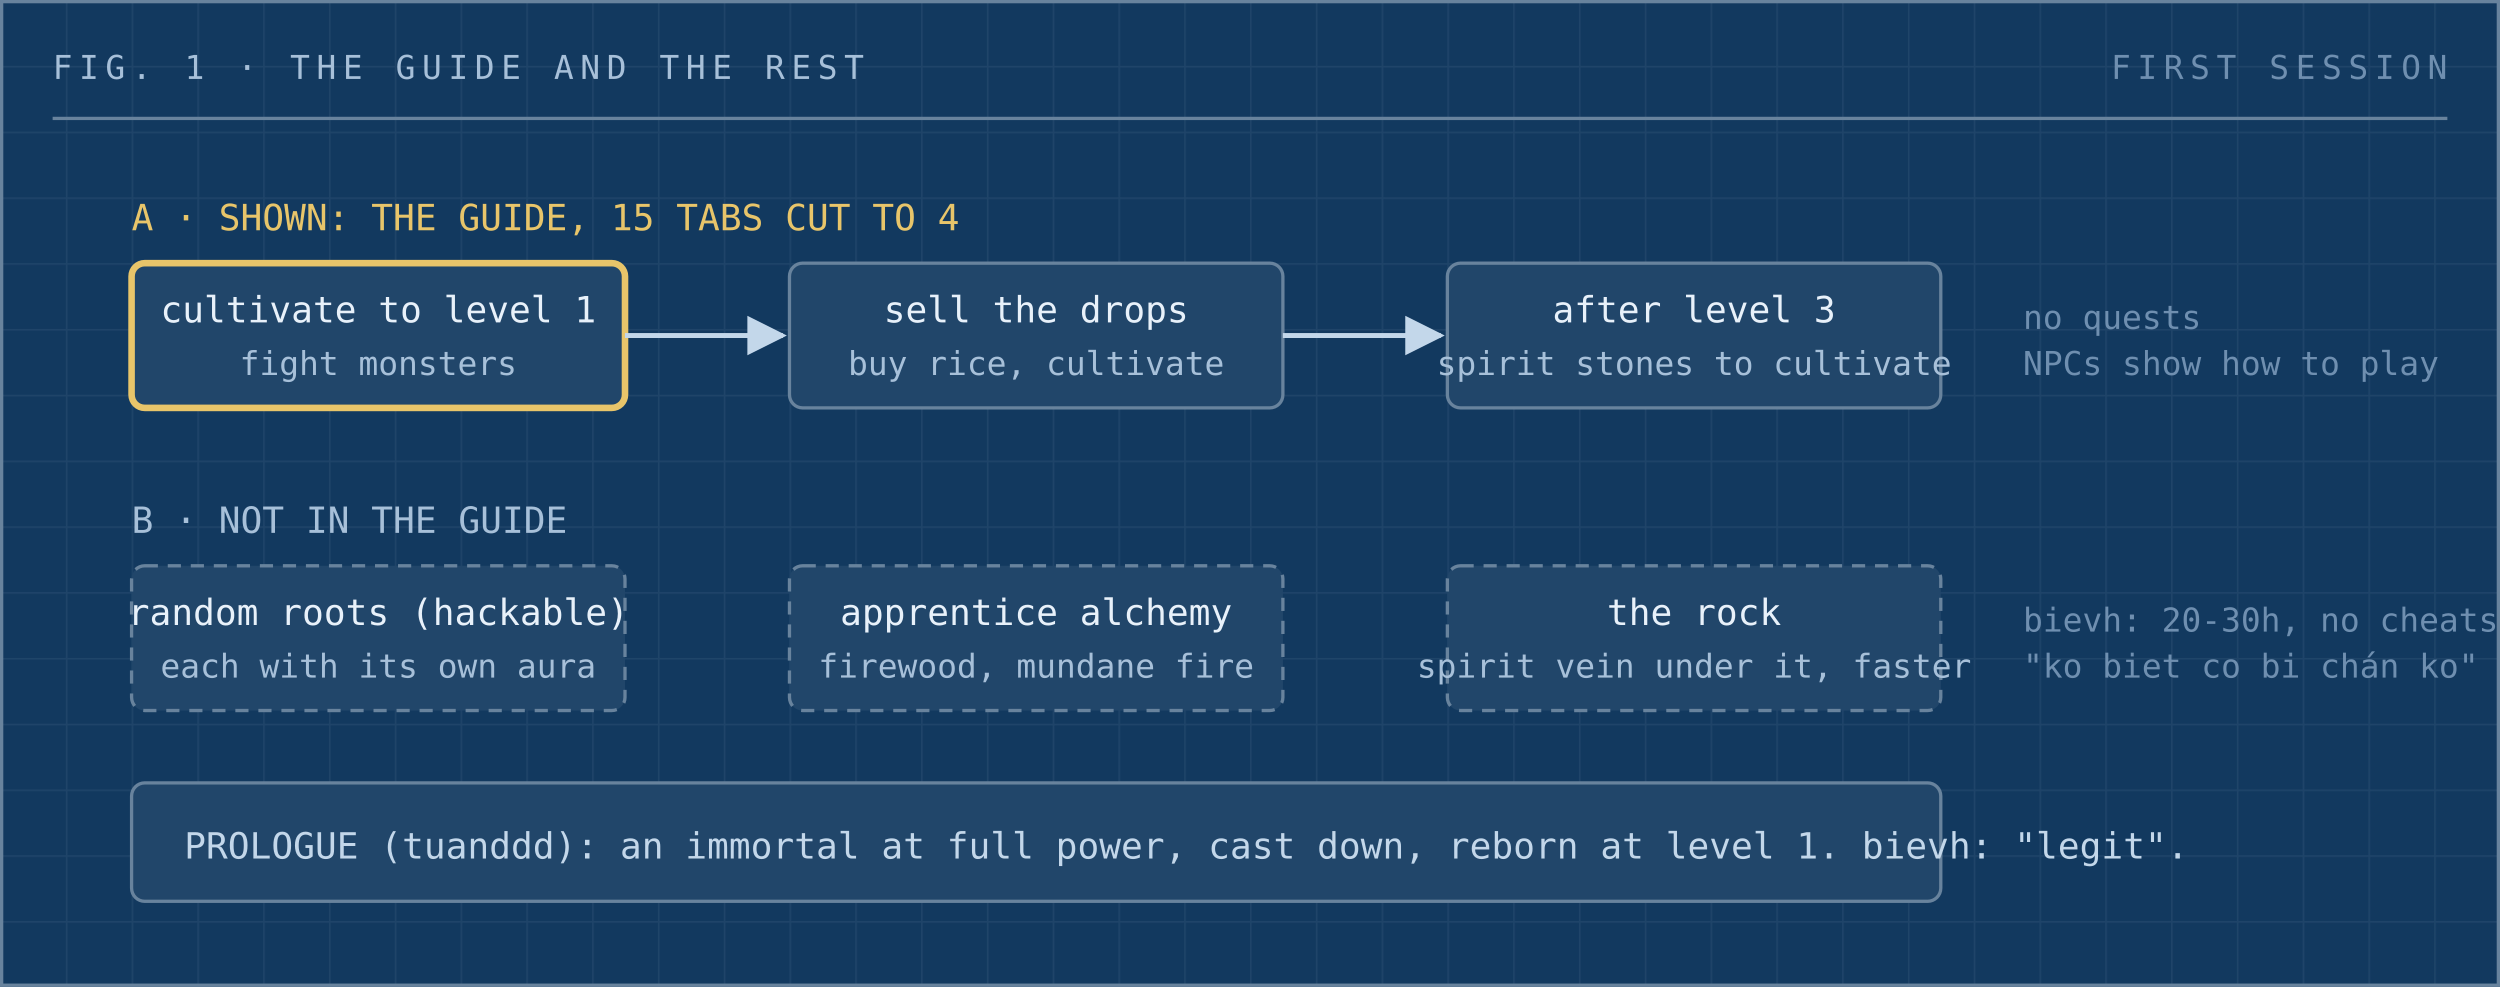
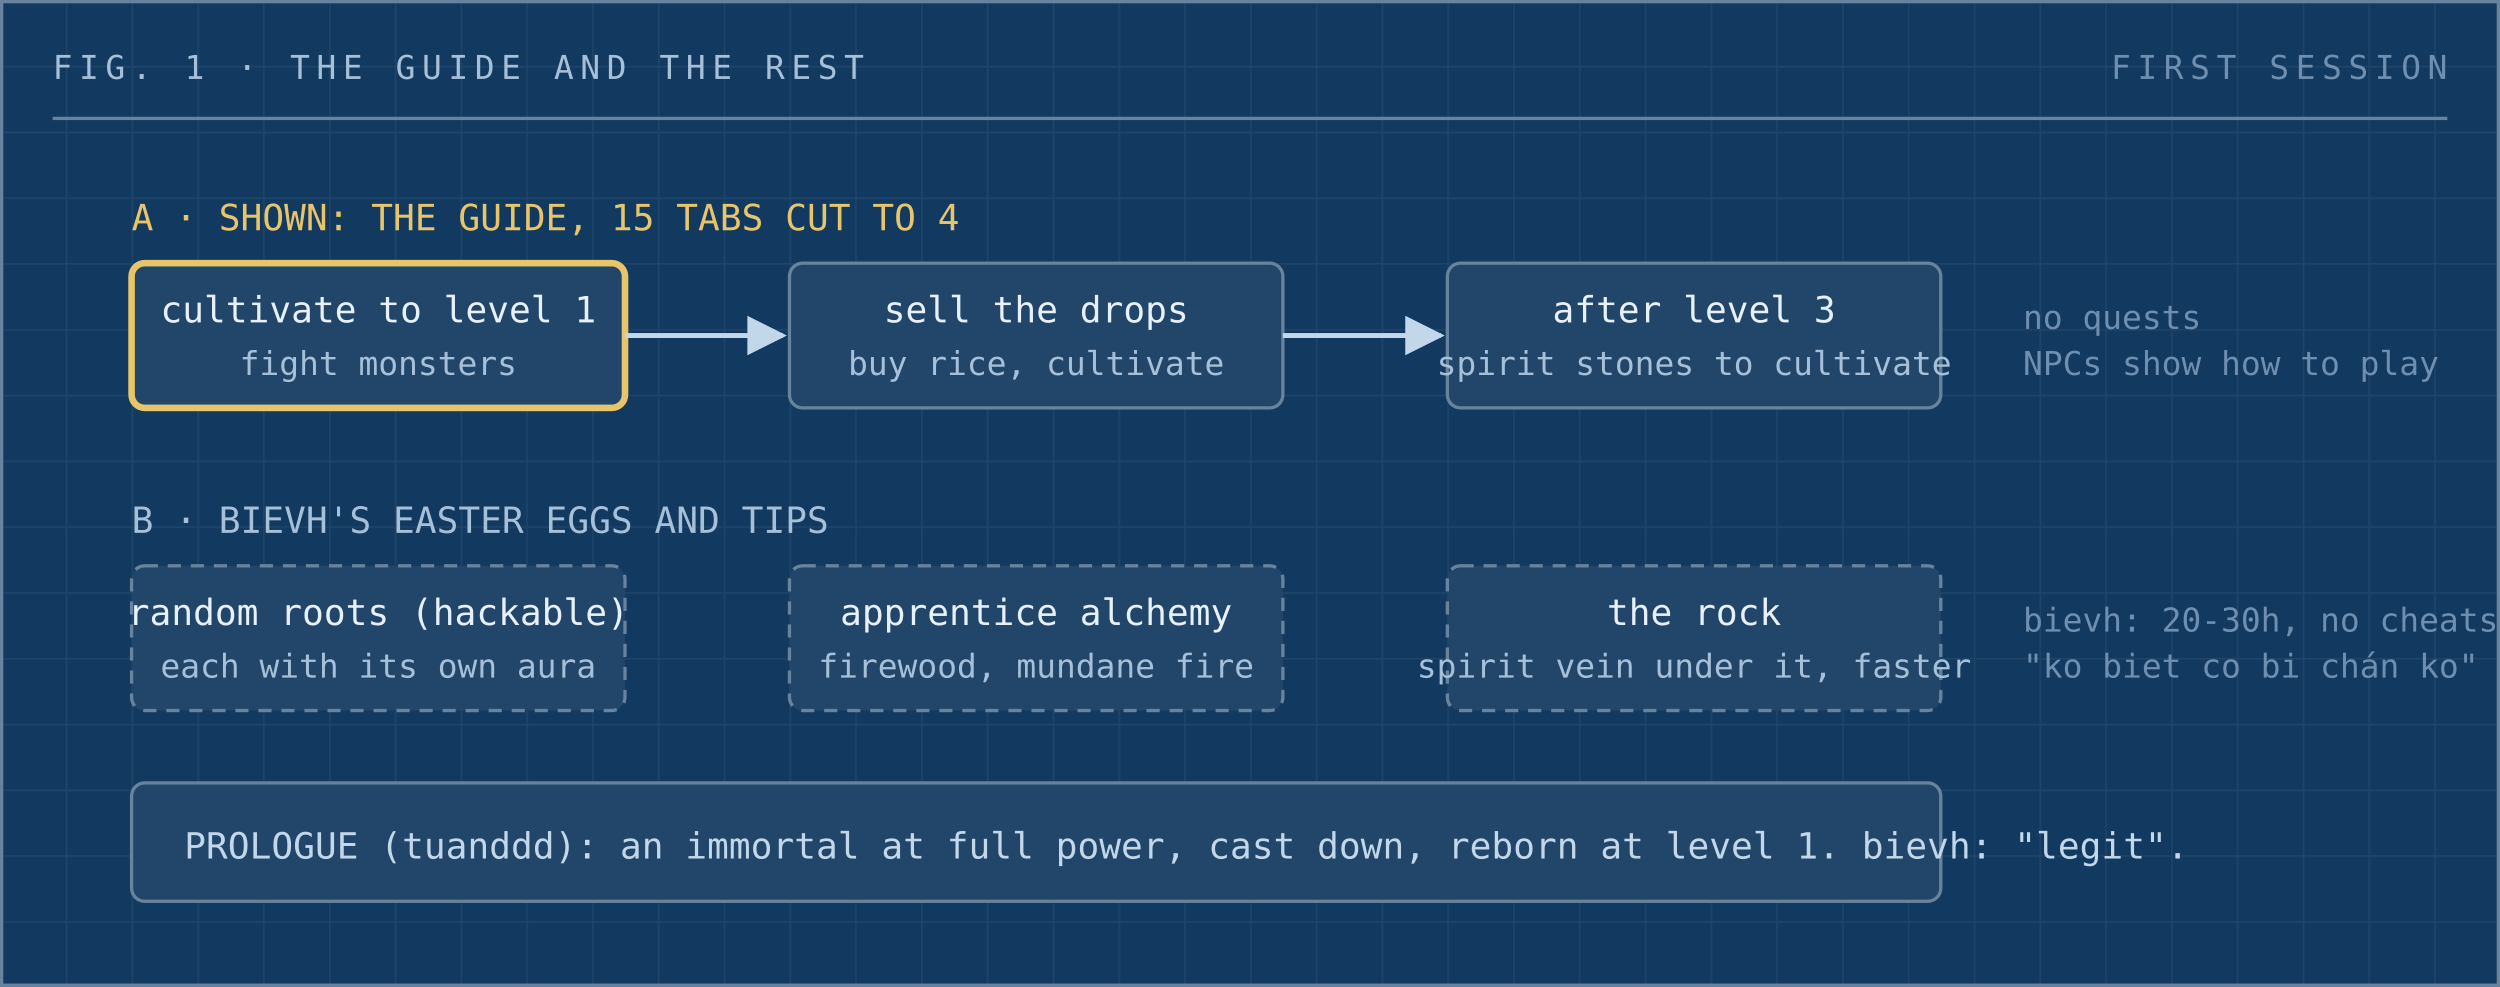
<svg xmlns="http://www.w3.org/2000/svg" viewBox="0 0 760 300" style="width:100%;height:auto;max-width:760px;display:block" font-family="ui-monospace, SFMono-Regular, Menlo, monospace">
  <defs>
    <marker id="arr" viewBox="0 0 10 10" refX="9" refY="5" markerWidth="8" markerHeight="8" orient="auto-start-reverse">
      <path d="M0,0 L10,5 L0,10 z" fill="#c3d7ea" />
    </marker>
    <pattern id="grid" width="20" height="20" patternUnits="userSpaceOnUse">
      <path d="M20 0 H0 V20" fill="none" stroke="#385a7b" stroke-opacity="0.35" stroke-width="1" />
    </pattern>
  </defs>
  <rect width="760" height="300" fill="#12395f" />
  <rect width="760" height="300" fill="url(#grid)" />
  <rect x="0.5" y="0.5" width="759" height="299" fill="none" stroke="#68839d" />
  <text x="16" y="24" fill="#a7c0d9" font-size="10" letter-spacing="2">FIG. 1 · THE GUIDE AND THE REST</text>
  <text x="744" y="24" fill="#6f8fb0" font-size="10" letter-spacing="2" text-anchor="end">FIRST SESSION</text>
  <line x1="16" y1="36" x2="744" y2="36" stroke="#68839d" />
  <text x="40" y="70" fill="#e8c56a" font-size="11">A · SHOWN: THE GUIDE, 15 TABS CUT TO 4</text>
  <rect x="40" y="80" width="150" height="44" rx="4" fill="#21466a" stroke="#e8c56a" stroke-width="2" />
  <text x="115" y="98" fill="#e8f1fa" font-size="11" text-anchor="middle">cultivate to level 1</text>
  <text x="115" y="114" fill="#a7c0d9" font-size="10" text-anchor="middle">fight monsters</text>
  <line x1="190" y1="102" x2="238" y2="102" stroke="#c3d7ea" stroke-width="1.5" marker-end="url(#arr)" />
  <rect x="240" y="80" width="150" height="44" rx="4" fill="#21466a" stroke="#68839d" />
  <text x="315" y="98" fill="#e8f1fa" font-size="11" text-anchor="middle">sell the drops</text>
  <text x="315" y="114" fill="#a7c0d9" font-size="10" text-anchor="middle">buy rice, cultivate</text>
  <line x1="390" y1="102" x2="438" y2="102" stroke="#c3d7ea" stroke-width="1.5" marker-end="url(#arr)" />
  <rect x="440" y="80" width="150" height="44" rx="4" fill="#21466a" stroke="#68839d" />
  <text x="515" y="98" fill="#e8f1fa" font-size="11" text-anchor="middle">after level 3</text>
  <text x="515" y="114" fill="#a7c0d9" font-size="10" text-anchor="middle">spirit stones to cultivate</text>
-   <text x="40" y="162" fill="#a7c0d9" font-size="11">B · NOT IN THE GUIDE</text>
+   <text x="40" y="162" fill="#a7c0d9" font-size="11">B · BIEVH'S EASTER EGGS AND TIPS</text>
  <rect x="40" y="172" width="150" height="44" rx="4" fill="#21466a" stroke="#68839d" stroke-dasharray="4 3" />
  <text x="115" y="190" fill="#e8f1fa" font-size="11" text-anchor="middle">random roots (hackable)</text>
  <text x="115" y="206" fill="#a7c0d9" font-size="10" text-anchor="middle">each with its own aura</text>
  <rect x="240" y="172" width="150" height="44" rx="4" fill="#21466a" stroke="#68839d" stroke-dasharray="4 3" />
  <text x="315" y="190" fill="#e8f1fa" font-size="11" text-anchor="middle">apprentice alchemy</text>
  <text x="315" y="206" fill="#a7c0d9" font-size="10" text-anchor="middle">firewood, mundane fire</text>
  <rect x="440" y="172" width="150" height="44" rx="4" fill="#21466a" stroke="#68839d" stroke-dasharray="4 3" />
  <text x="515" y="190" fill="#e8f1fa" font-size="11" text-anchor="middle">the rock</text>
  <text x="515" y="206" fill="#a7c0d9" font-size="10" text-anchor="middle">spirit vein under it, faster</text>
  <rect x="40" y="238" width="550" height="36" rx="4" fill="#21466a" stroke="#68839d" />
  <text x="56" y="261" fill="#c3d7ea" font-size="11">PROLOGUE (tuanddd): an immortal at full power, cast down, reborn at level 1. bievh: "legit".</text>
  <text x="615" y="100" fill="#6f8fb0" font-size="10">no quests</text>
  <text x="615" y="114" fill="#6f8fb0" font-size="10">NPCs show how to play</text>
  <text x="615" y="192" fill="#6f8fb0" font-size="10">bievh: 20-30h, no cheats</text>
  <text x="615" y="206" fill="#6f8fb0" font-size="10">"ko biet co bi chán ko"</text>
</svg>
